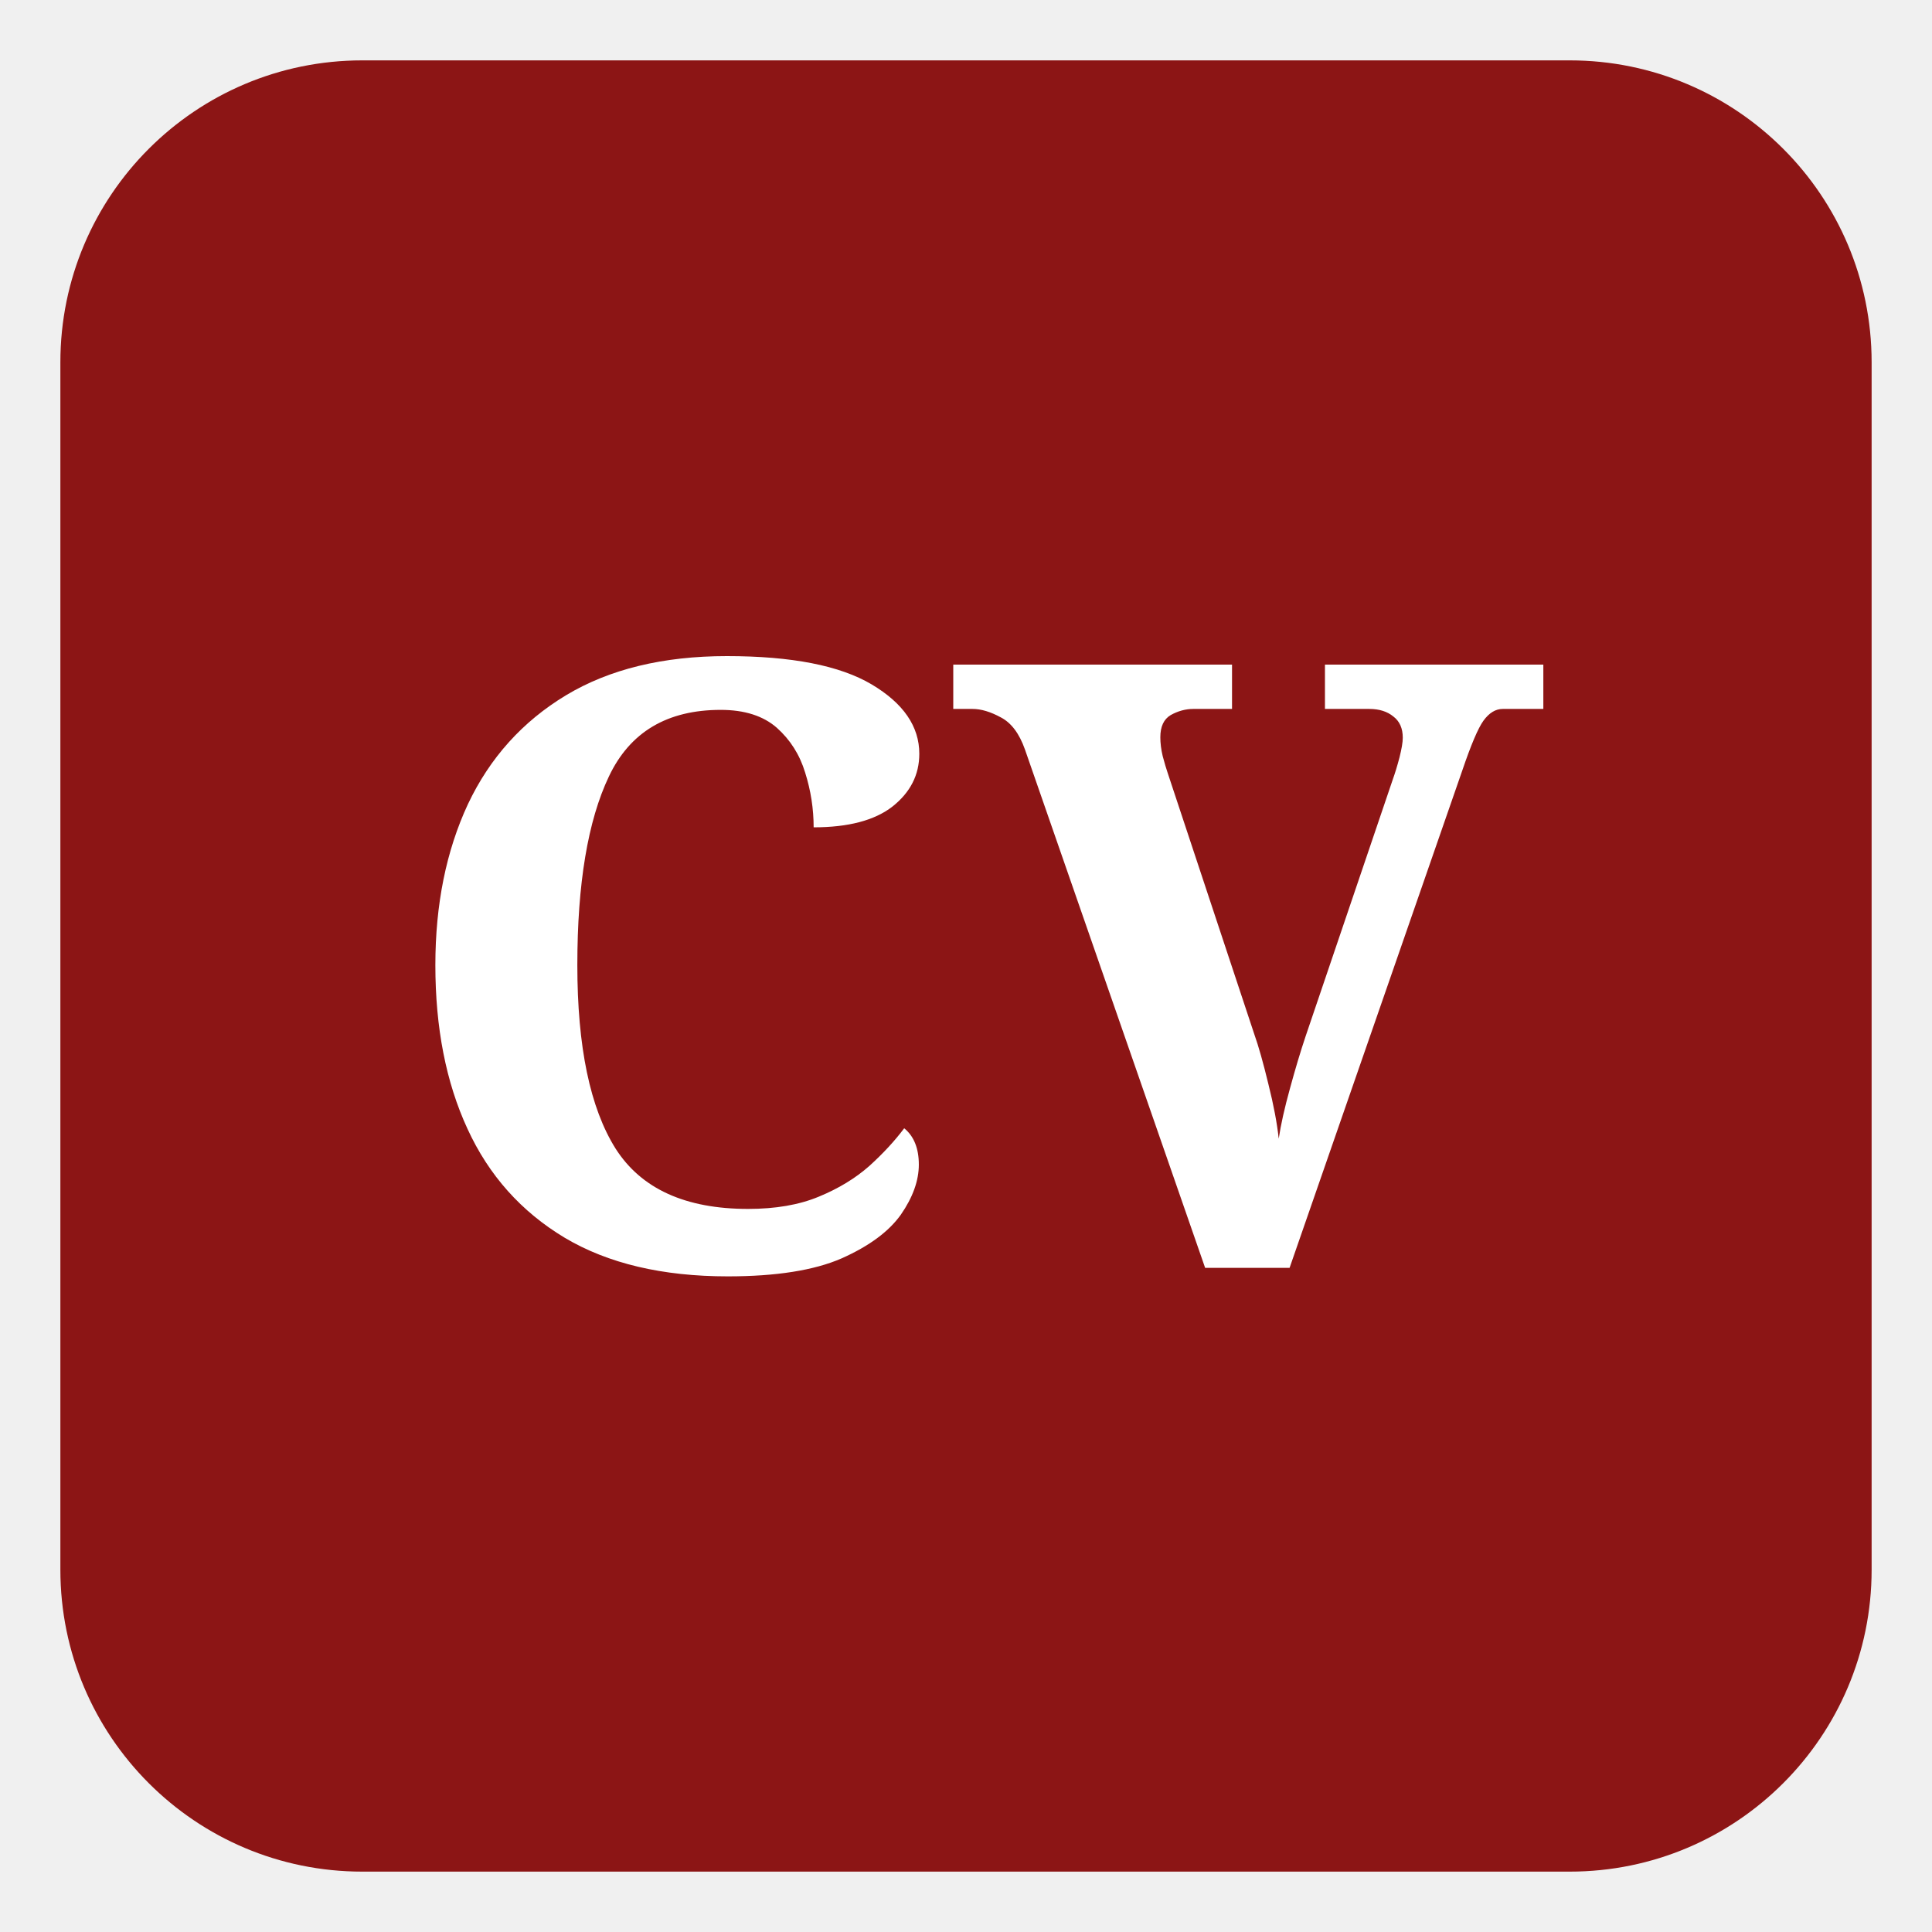
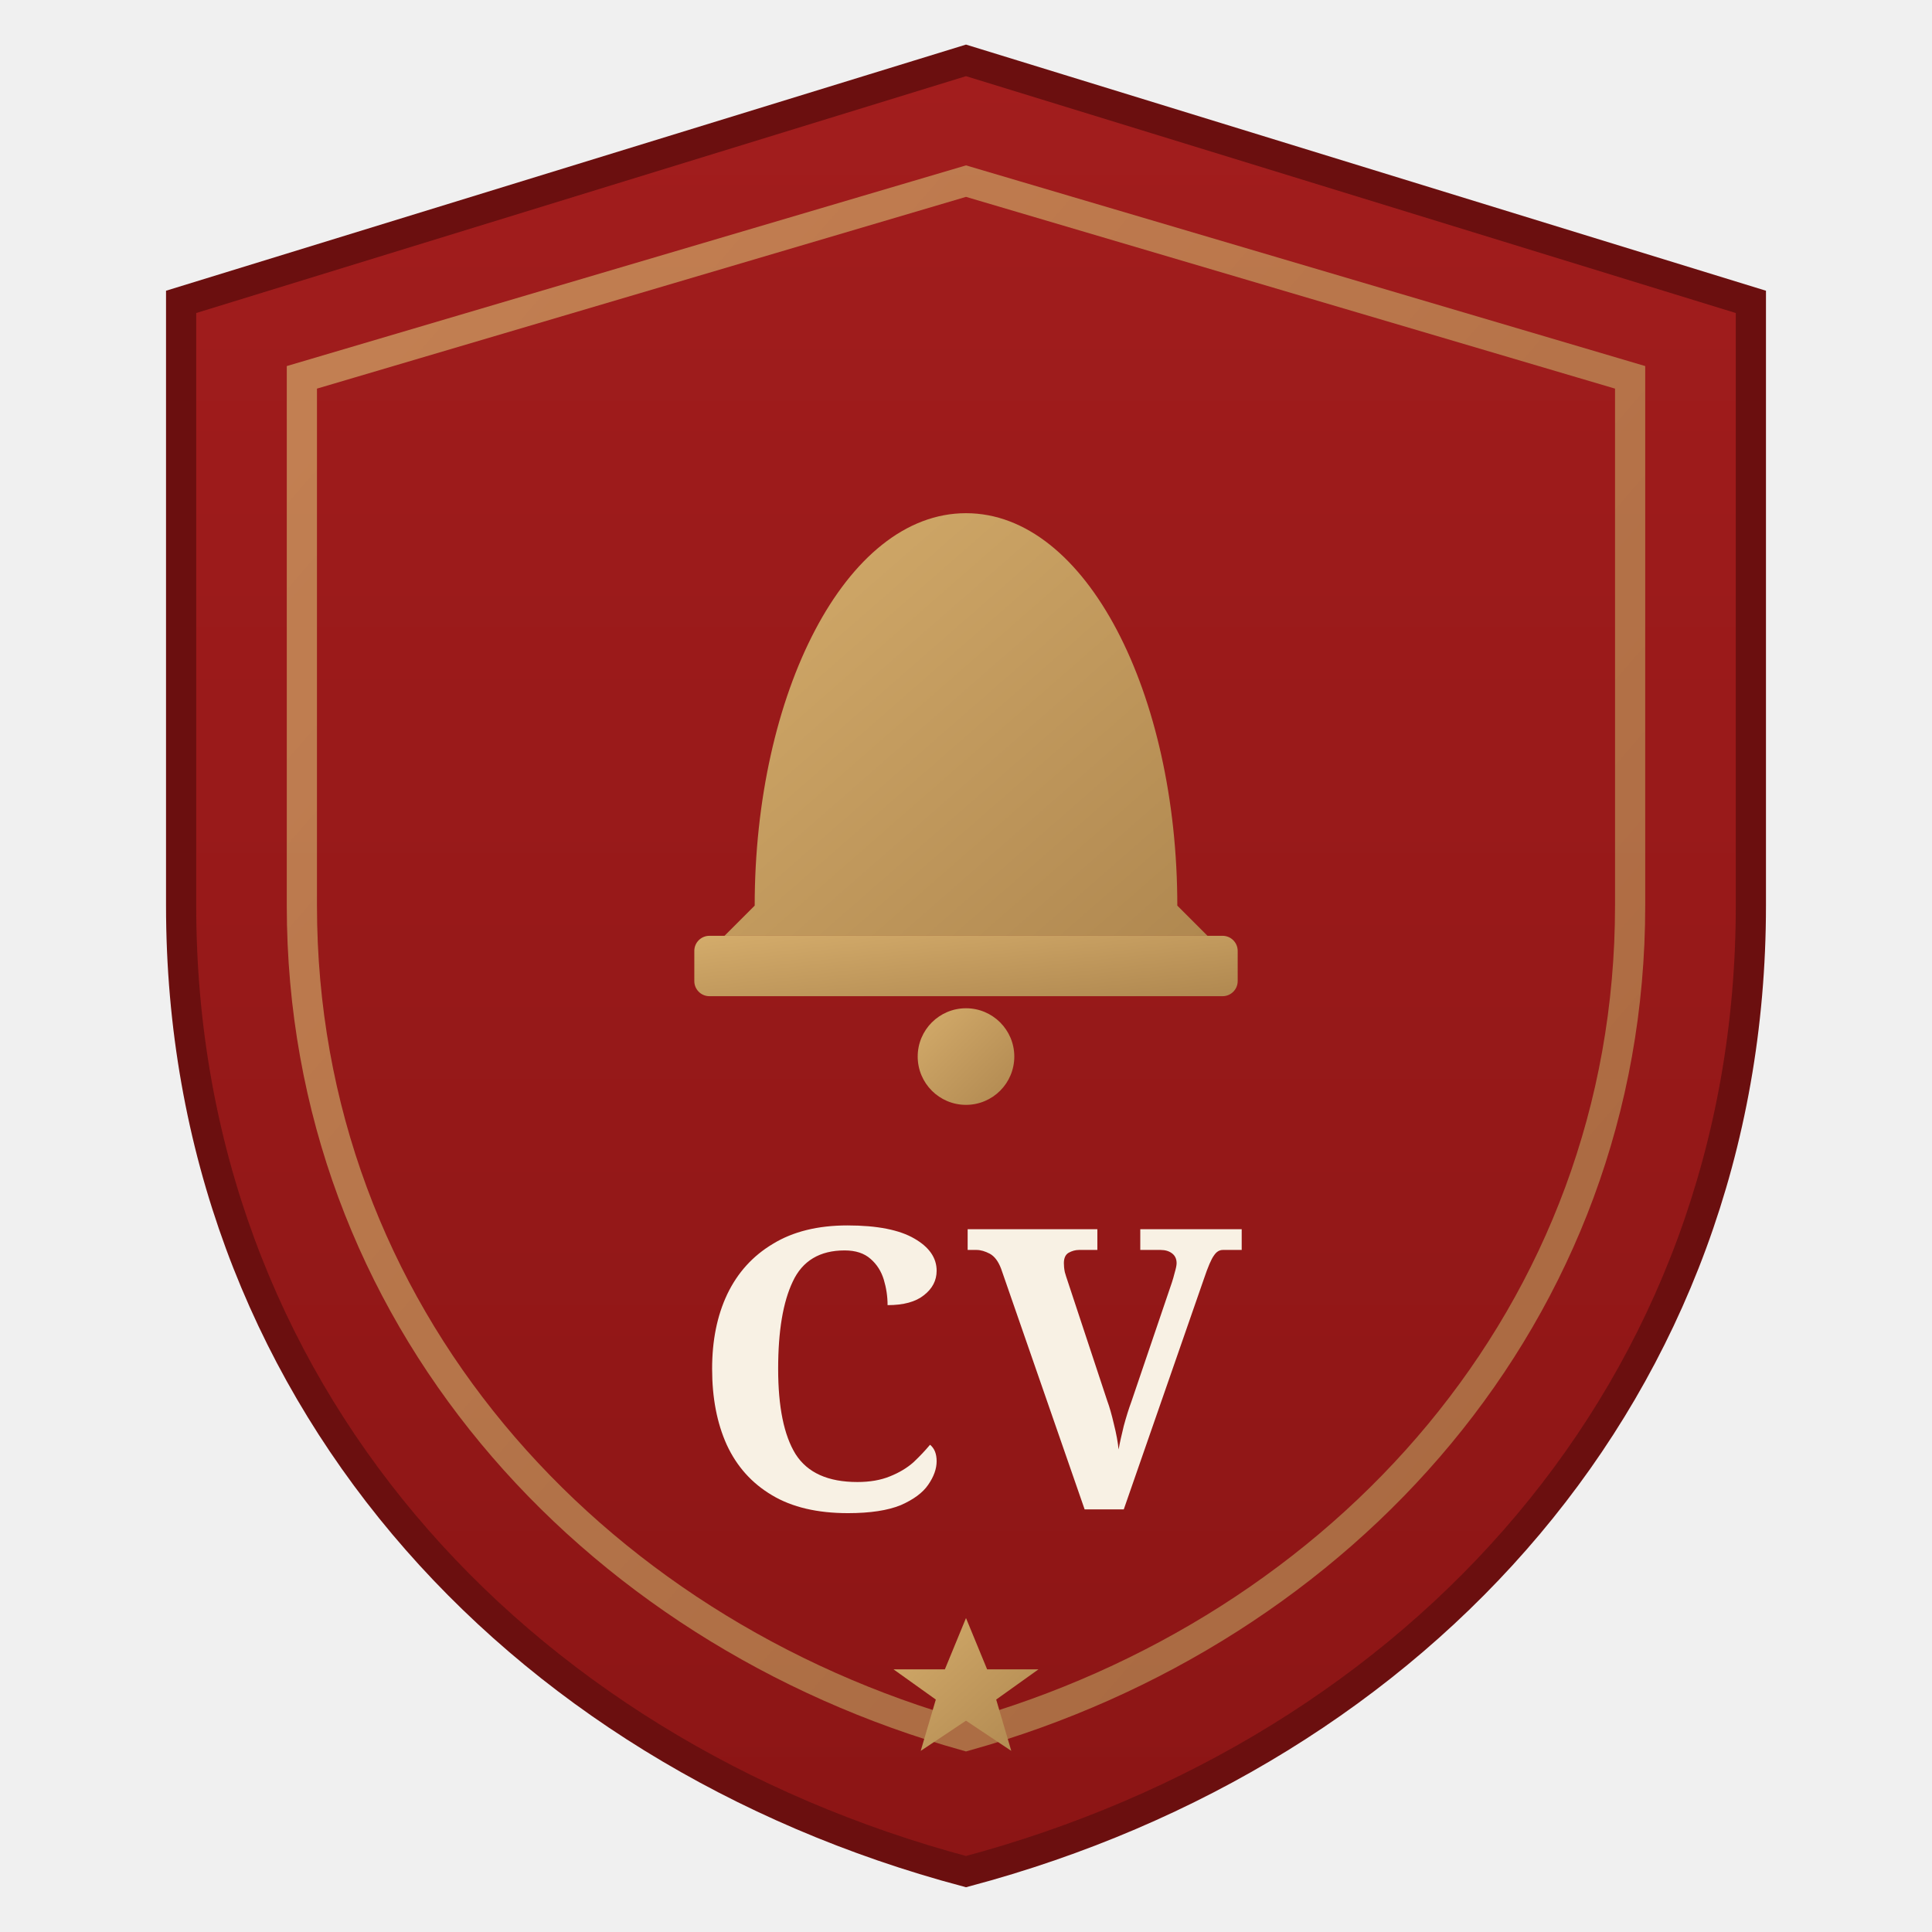
- <svg xmlns="http://www.w3.org/2000/svg" viewBox="0 0 64 64" width="64" height="64">
-   <rect x="2" y="2" width="60" height="60" rx="10" fill="#8C1515" />
-   <text x="32" y="42" text-anchor="middle" font-family="Georgia, serif" font-weight="700" font-size="28" fill="#fff">CV</text>
+ <svg xmlns="http://www.w3.org/2000/svg" width="64" height="64" viewBox="0 0 64 64" aria-label="CampusVal">
+   <defs>
+     <linearGradient id="s" x1="0" y1="0" x2="0" y2="1">
+       <stop offset="0%" stop-color="#A21D1D" />
+       <stop offset="100%" stop-color="#8C1515" />
+     </linearGradient>
+     <linearGradient id="g" x1="0" y1="0" x2="1" y2="1">
+       <stop offset="0%" stop-color="#D4AC6B" />
+       <stop offset="100%" stop-color="#B08850" />
+     </linearGradient>
+   </defs>
+   <path d="M32 2 L58 10 L58 30 C58 46 47 58 32 62 C17 58 6 46 6 30 L6 10 Z" fill="url(#s)" stroke="#6B0F0F" stroke-width="1" />
+   <path d="M32 6 L54 12.5 L54 30 C54 43.5 44.5 54 32 57.5 C19.5 54 10 43.5 10 30 L10 12.5 Z" fill="none" stroke="url(#g)" stroke-width="1" opacity="0.7" />
+   <g transform="translate(32 22)">
+     <path d="M-7 8 C-7 1 -4 -5 0 -5 C4 -5 7 1 7 8 L8 9 L-8 9 Z" fill="url(#g)" />
+     <rect x="-9" y="9" width="18" height="2" rx="0.5" fill="url(#g)" />
+     <circle cx="0" cy="13" r="1.6" fill="url(#g)" />
+   </g>
+   <text x="32" y="50" text-anchor="middle" font-family="Georgia, serif" font-weight="700" font-size="13" fill="#F8F1E4" letter-spacing="0.5">CV</text>
+   <polygon transform="translate(32 56)" points="0,-2.4 0.7,-0.7 2.4,-0.7 1,0.3 1.5,2 0,1 -1.5,2 -1,0.3 -2.4,-0.7 -0.7,-0.7" fill="url(#g)" />
</svg>
